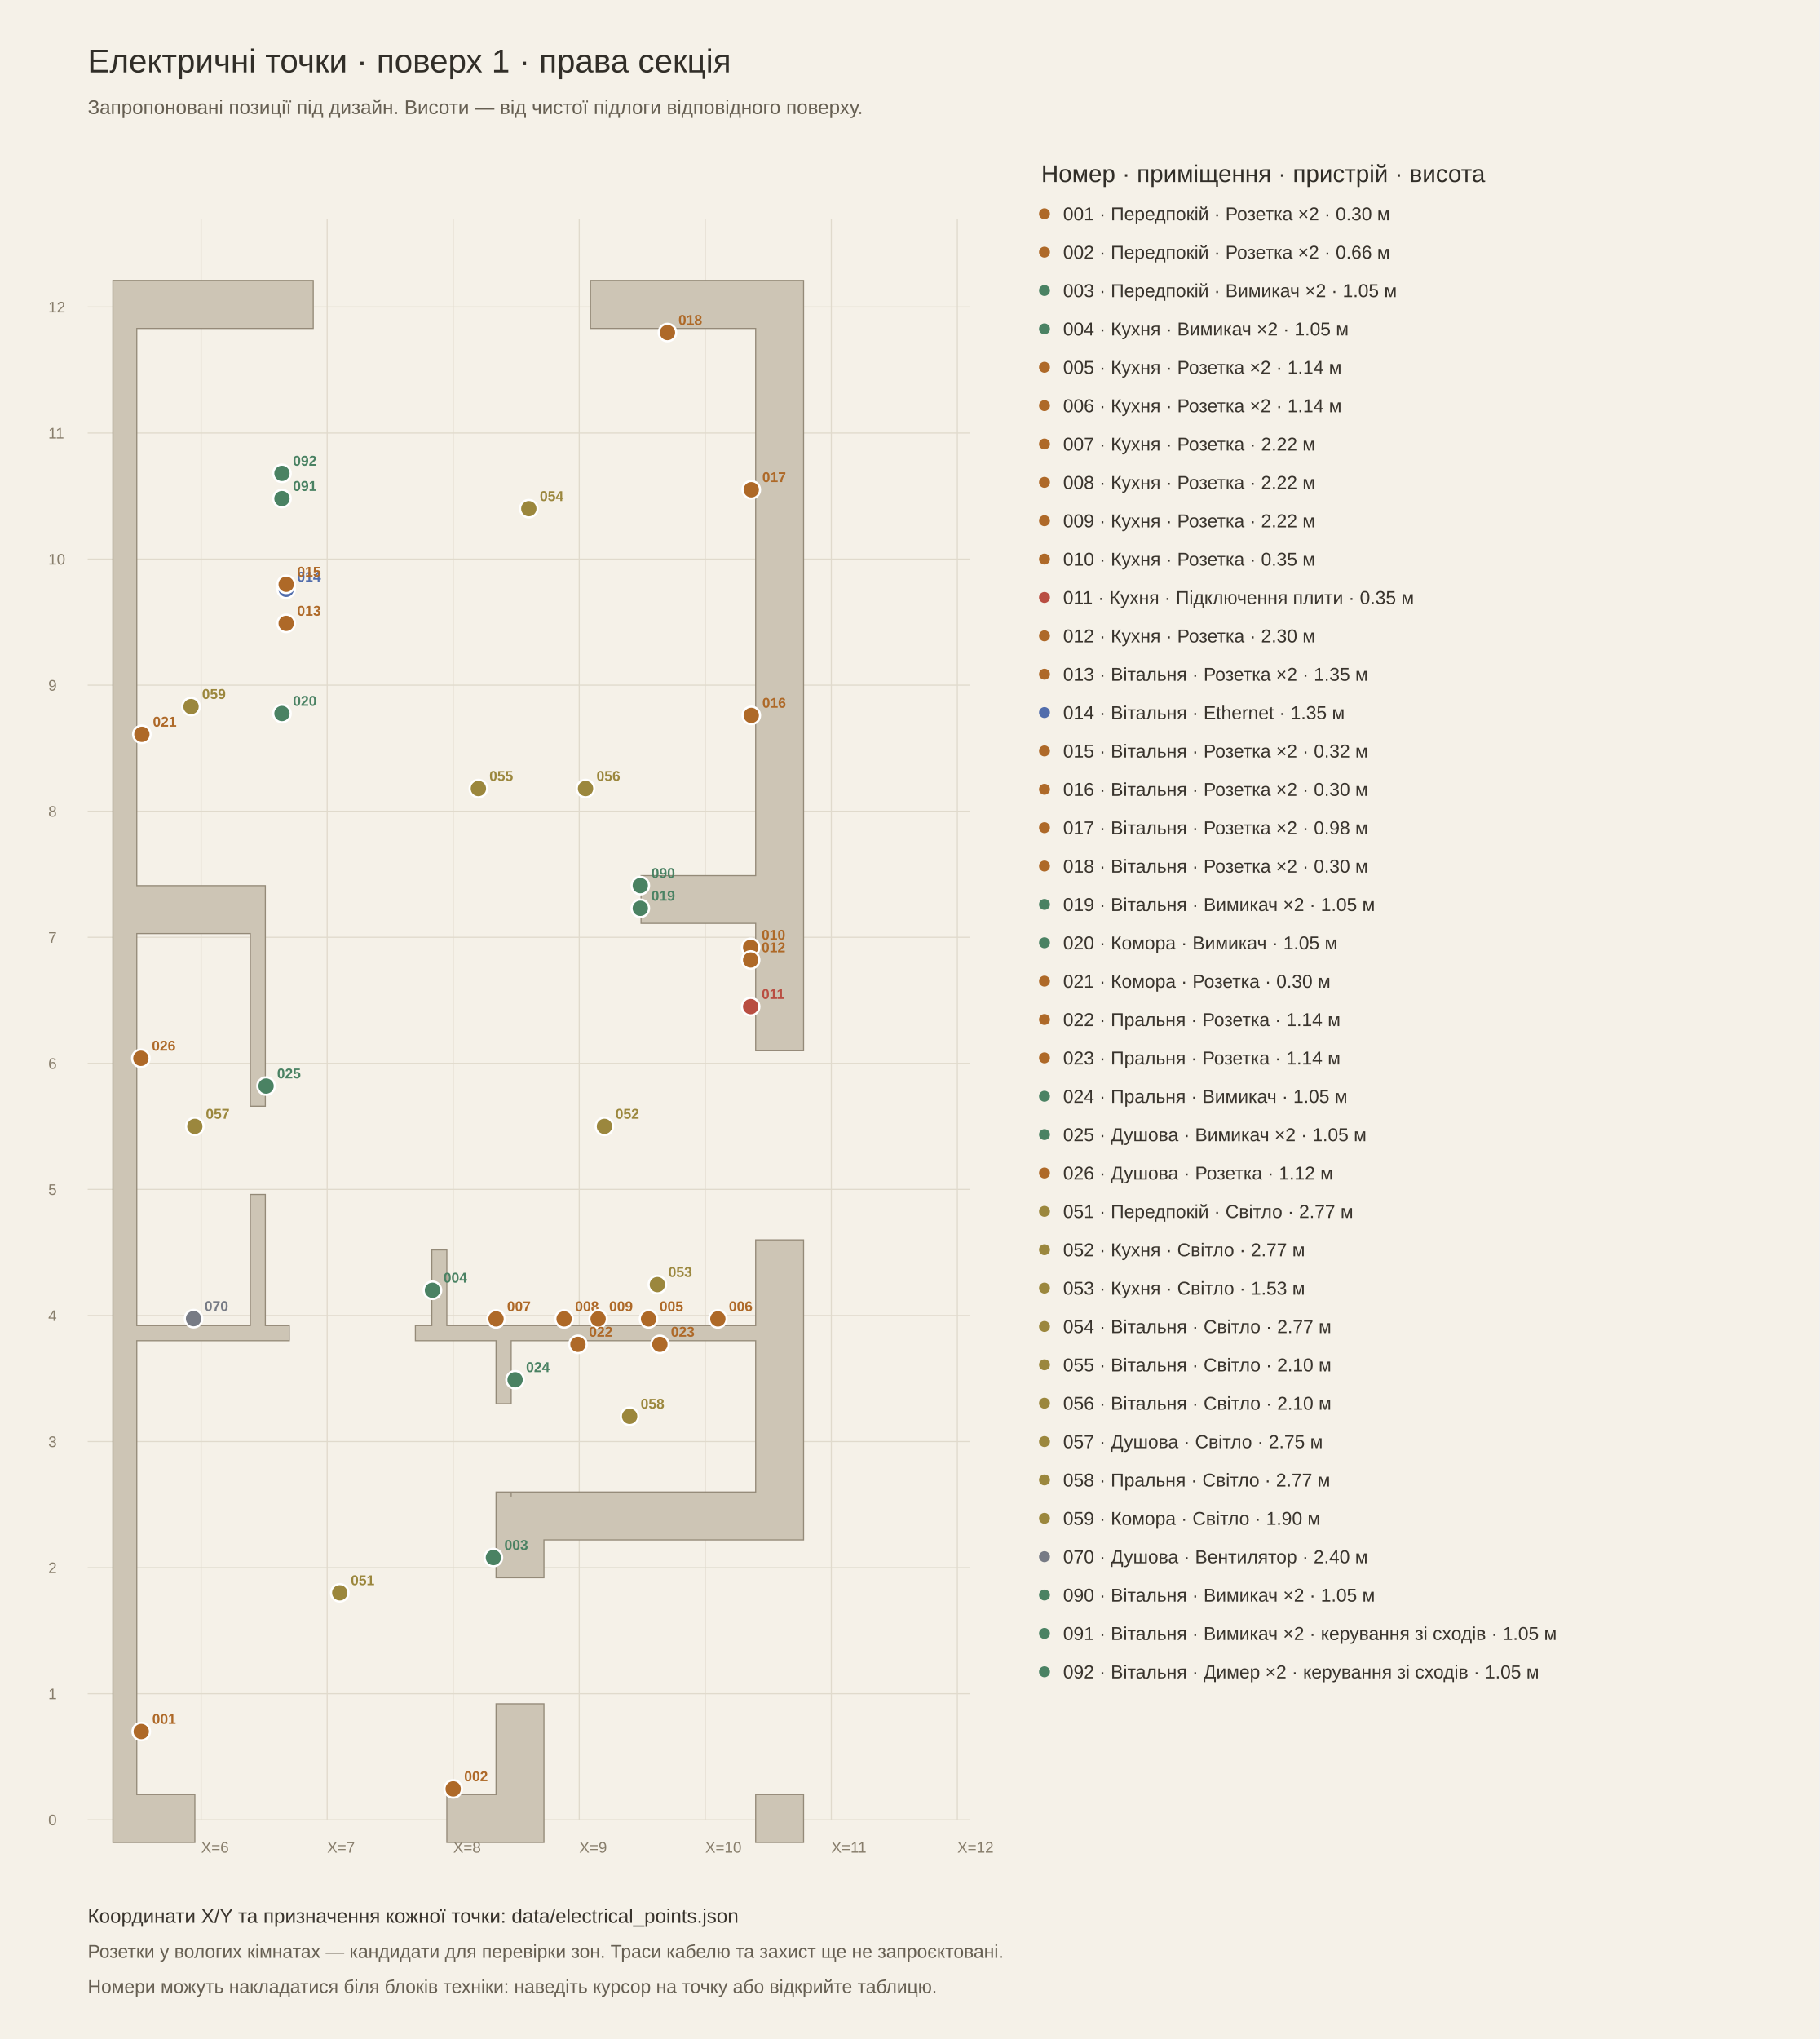
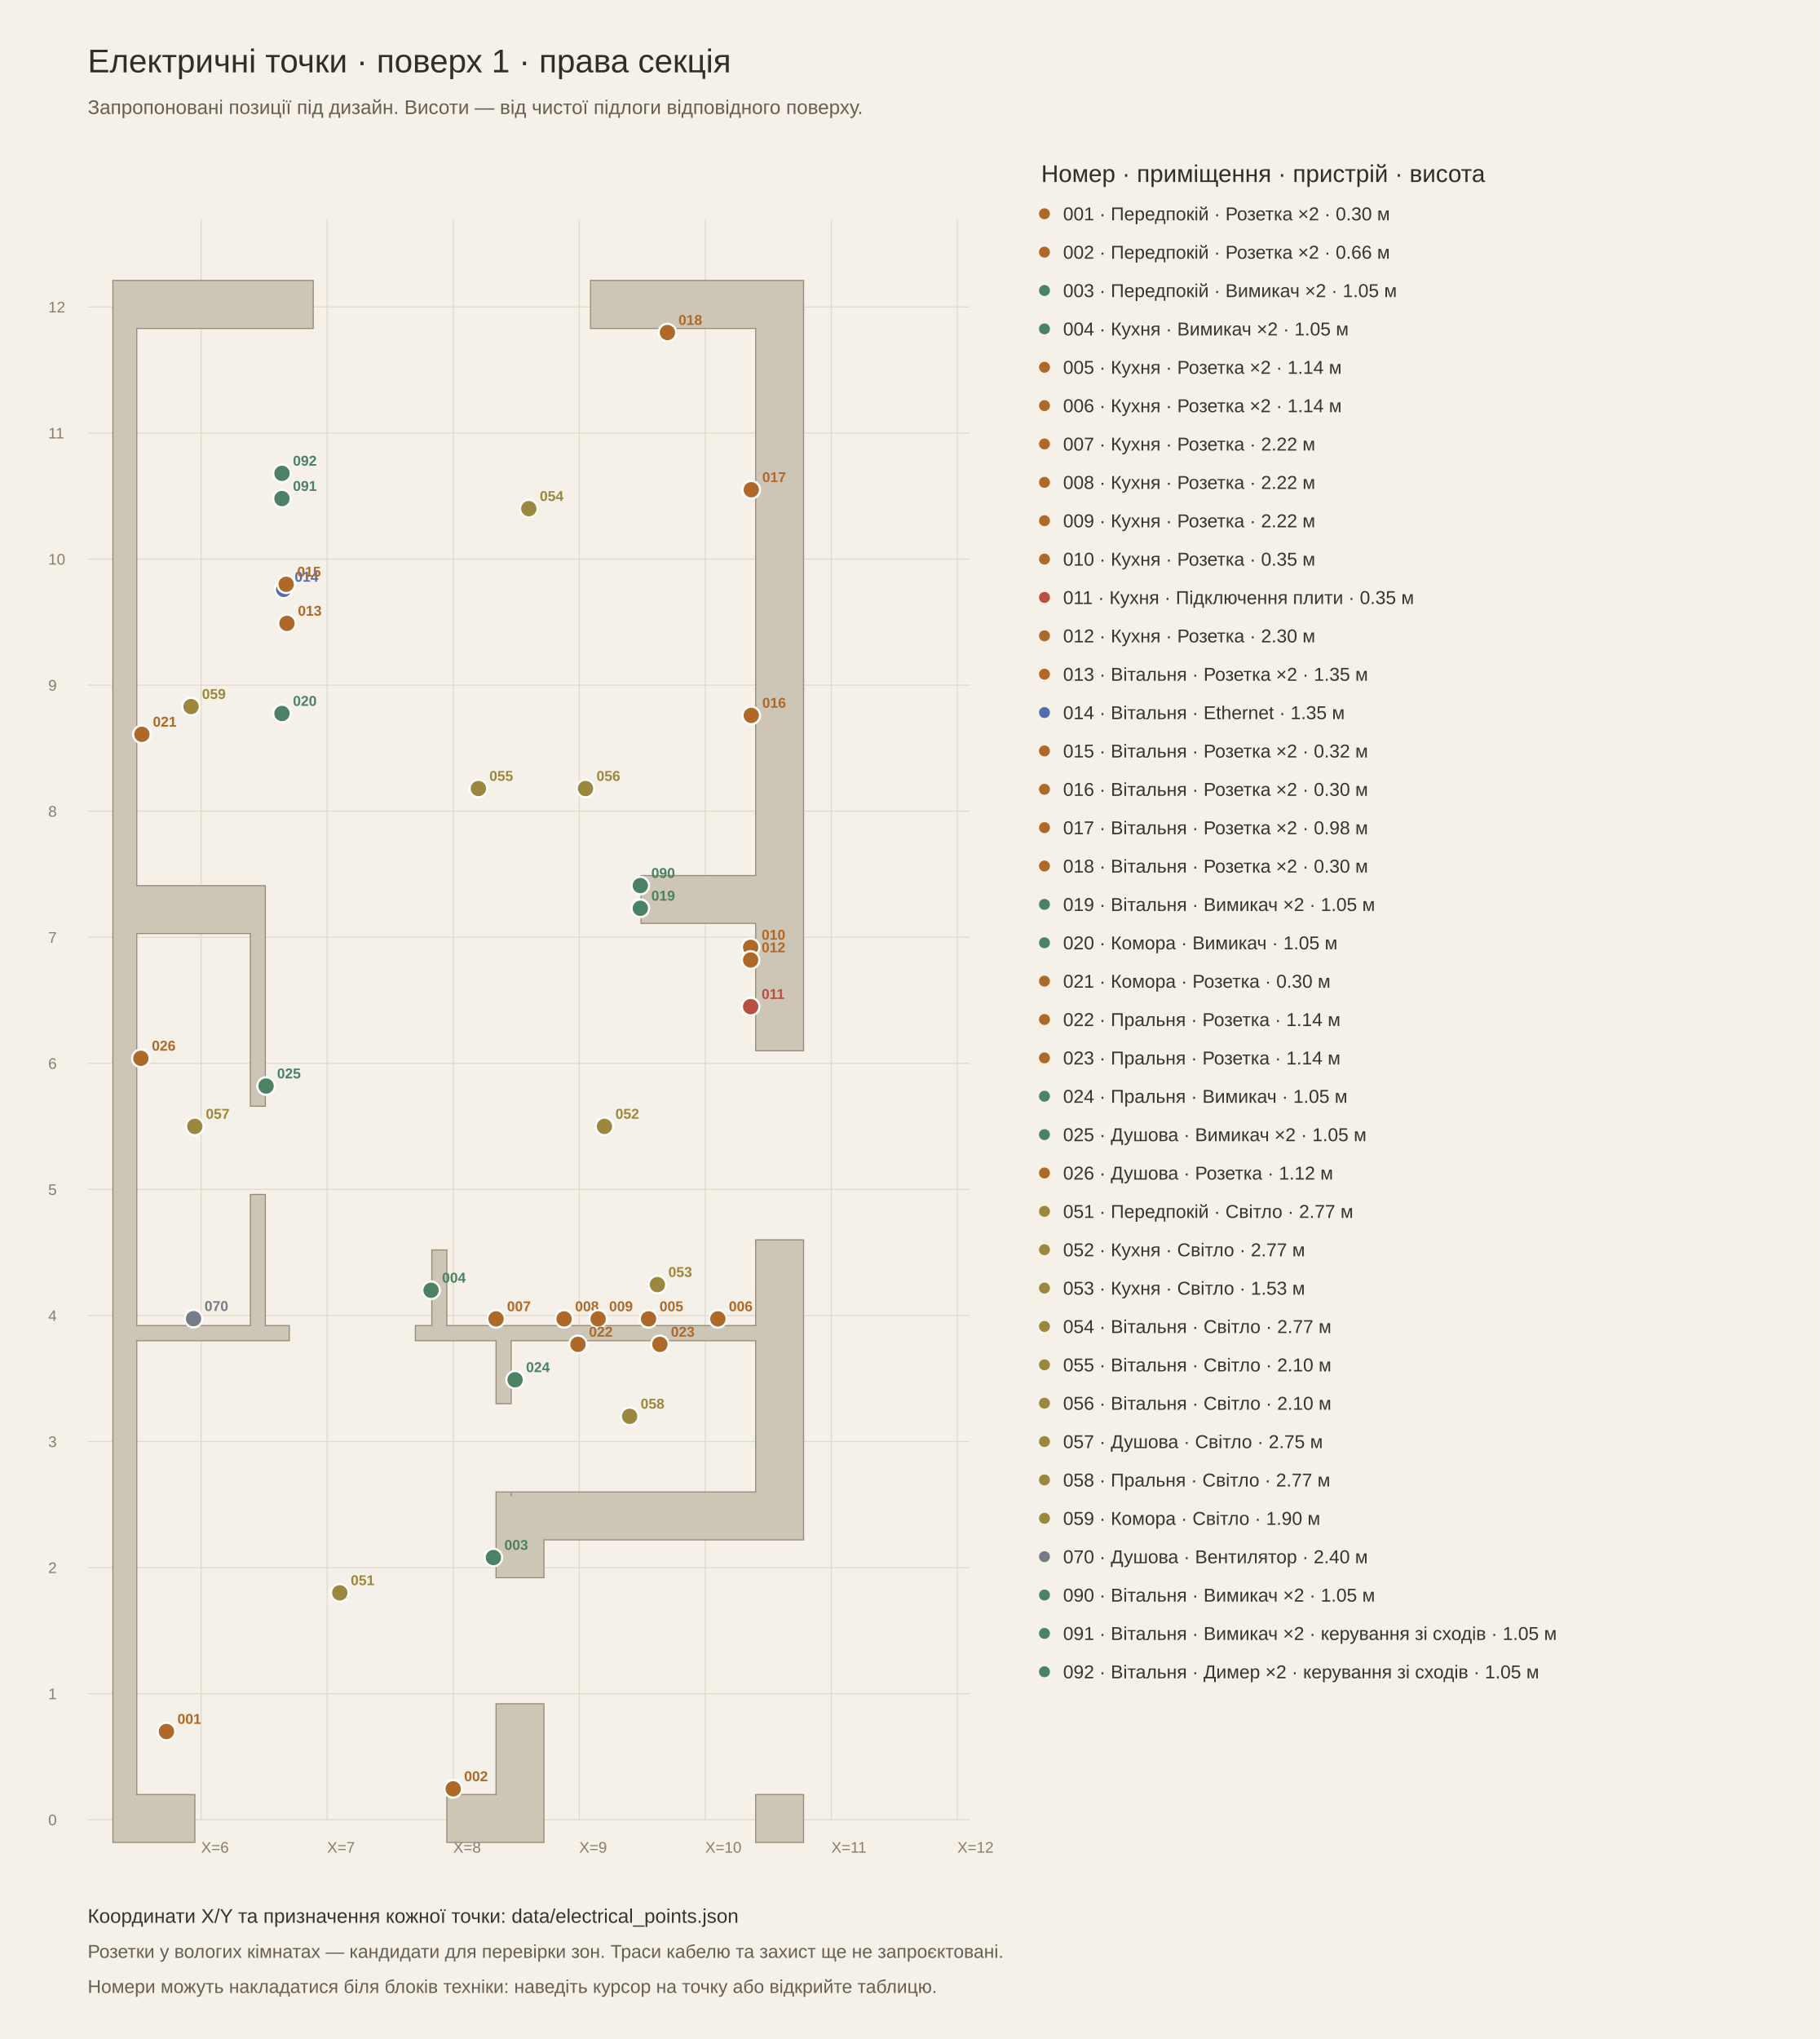
<svg xmlns="http://www.w3.org/2000/svg" width="1660" height="1860" viewBox="0 0 1660 1860">
  <rect width="1660" height="1860" fill="#f5f1e8" />
  <g font-family="Arial, sans-serif">
    <text x="80" y="66" font-size="30" fill="#312e28">Електричні точки · поверх 1 · права секція</text>
    <text x="80" y="104" font-size="18" fill="#665f52">Запропоновані позиції під дизайн. Висоти — від чистої підлоги відповідного поверху.</text>
    <path d="M80 1660 H885" stroke="#e0dacc" />
    <text x="44" y="1665" font-size="14" fill="#877d6b">0</text>
    <path d="M80 1545 H885" stroke="#e0dacc" />
    <text x="44" y="1550" font-size="14" fill="#877d6b">1</text>
    <path d="M80 1430 H885" stroke="#e0dacc" />
    <text x="44" y="1435" font-size="14" fill="#877d6b">2</text>
    <path d="M80 1315 H885" stroke="#e0dacc" />
    <text x="44" y="1320" font-size="14" fill="#877d6b">3</text>
    <path d="M80 1200 H885" stroke="#e0dacc" />
    <text x="44" y="1205" font-size="14" fill="#877d6b">4</text>
    <path d="M80 1085 H885" stroke="#e0dacc" />
    <text x="44" y="1090" font-size="14" fill="#877d6b">5</text>
    <path d="M80 970 H885" stroke="#e0dacc" />
    <text x="44" y="975" font-size="14" fill="#877d6b">6</text>
    <path d="M80 855 H885" stroke="#e0dacc" />
    <text x="44" y="860" font-size="14" fill="#877d6b">7</text>
    <path d="M80 740 H885" stroke="#e0dacc" />
    <text x="44" y="745" font-size="14" fill="#877d6b">8</text>
    <path d="M80 625 H885" stroke="#e0dacc" />
    <text x="44" y="630" font-size="14" fill="#877d6b">9</text>
    <path d="M80 510 H885" stroke="#e0dacc" />
    <text x="44" y="515" font-size="14" fill="#877d6b">10</text>
    <path d="M80 395 H885" stroke="#e0dacc" />
    <text x="44" y="400" font-size="14" fill="#877d6b">11</text>
    <path d="M80 280 H885" stroke="#e0dacc" />
    <text x="44" y="285" font-size="14" fill="#877d6b">12</text>
    <path d="M183.5 200 V1660" stroke="#e0dacc" />
    <text x="183.5" y="1690" font-size="14" fill="#877d6b">X=6</text>
    <path d="M298.5 200 V1660" stroke="#e0dacc" />
    <text x="298.5" y="1690" font-size="14" fill="#877d6b">X=7</text>
    <path d="M413.5 200 V1660" stroke="#e0dacc" />
    <text x="413.5" y="1690" font-size="14" fill="#877d6b">X=8</text>
    <path d="M528.5 200 V1660" stroke="#e0dacc" />
    <text x="528.5" y="1690" font-size="14" fill="#877d6b">X=9</text>
    <path d="M643.5 200 V1660" stroke="#e0dacc" />
    <text x="643.5" y="1690" font-size="14" fill="#877d6b">X=10</text>
    <path d="M758.5 200 V1660" stroke="#e0dacc" />
    <text x="758.5" y="1690" font-size="14" fill="#877d6b">X=11</text>
    <path d="M873.5 200 V1660" stroke="#e0dacc" />
    <text x="873.5" y="1690" font-size="14" fill="#877d6b">X=12</text>
    <polygon points="103.0,1680.7 124.8,1680.7 177.8,1680.7 177.8,1637.0 124.8,1637.0 124.8,1223.0 259.7,1223.0 264.0,1223.0 264.0,1209.8 264.0,1209.2 259.7,1209.2 242.1,1209.2 242.1,1093.9 242.1,1089.6 241.6,1089.6 228.4,1089.6 228.4,1093.9 228.4,1209.2 124.8,1209.2 124.8,851.6 228.4,851.6 228.4,1004.8 228.4,1009.1 241.6,1009.1 242.1,1009.1 242.1,1004.8 242.1,807.9 124.8,807.9 124.8,299.6 281.5,299.6 285.8,299.6 285.8,270.8 285.8,257.6 285.8,255.8 281.5,255.8 124.8,255.8 103.0,255.8" fill="#cdc5b5" stroke="#948a78" stroke-width="1" />
    <polygon points="689.5,958.5 733.2,958.5 733.2,255.8 538.8,255.8 538.8,299.6 689.5,299.6 689.5,798.7 584.9,798.7 584.9,842.3 689.5,842.3" fill="#cdc5b5" stroke="#948a78" stroke-width="1" />
    <polygon points="689.5,1131.0 689.5,1209.2 407.7,1209.2 407.7,1140.2 394.0,1140.2 394.0,1209.2 383.2,1209.2 379.0,1209.2 379.0,1209.8 379.0,1223.0 383.2,1223.0 452.6,1223.0 452.6,1276.2 452.6,1280.5 465.8,1280.5 466.4,1280.5 466.4,1276.2 466.4,1223.0 689.5,1223.0 689.5,1361.0 466.4,1361.0 466.4,1365.2 466.4,1361.0 465.8,1361.0 452.6,1361.0 452.6,1365.2 452.6,1434.9 452.6,1439.2 483.1,1439.2 496.3,1439.2 496.3,1434.9 496.3,1404.7 733.2,1404.7 733.2,1131.0" fill="#cdc5b5" stroke="#948a78" stroke-width="1" />
    <polygon points="407.7,1680.7 496.3,1680.7 496.3,1558.5 496.3,1554.2 483.1,1554.2 452.6,1554.2 452.6,1558.5 452.6,1637.0 407.7,1637.0" fill="#cdc5b5" stroke="#948a78" stroke-width="1" />
    <polygon points="689.5,1680.7 733.2,1680.7 733.2,1637.0 689.5,1637.0" fill="#cdc5b5" stroke="#948a78" stroke-width="1" />
-     <circle cx="128.875" cy="1579.5" r="8" fill="#ae6928" stroke="#fff" stroke-width="2" />
-     <text x="138.875" y="1572.5" font-size="13" font-weight="bold" fill="#ae6928">001</text>
+     <circle cx="151.875" cy="1579.5" r="8" fill="#ae6928" stroke="#fff" stroke-width="2" />
+     <text x="161.875" y="1572.5" font-size="13" font-weight="bold" fill="#ae6928">001</text>
    <circle cx="413.5" cy="1631.825" r="8" fill="#ae6928" stroke="#fff" stroke-width="2" />
    <text x="423.5" y="1624.825" font-size="13" font-weight="bold" fill="#ae6928">002</text>
    <circle cx="450.185" cy="1420.8" r="8" fill="#4a8263" stroke="#fff" stroke-width="2" />
    <text x="460.185" y="1413.8" font-size="13" font-weight="bold" fill="#4a8263">003</text>
-     <circle cx="394.582" cy="1177" r="8" fill="#4a8263" stroke="#fff" stroke-width="2" />
-     <text x="404.582" y="1170" font-size="13" font-weight="bold" fill="#4a8263">004</text>
+     <circle cx="393.317" cy="1177" r="8" fill="#4a8263" stroke="#fff" stroke-width="2" />
+     <text x="403.317" y="1170" font-size="13" font-weight="bold" fill="#4a8263">004</text>
    <circle cx="591.75" cy="1203.105" r="8" fill="#ae6928" stroke="#fff" stroke-width="2" />
    <text x="601.75" y="1196.105" font-size="13" font-weight="bold" fill="#ae6928">005</text>
    <circle cx="655.0" cy="1203.105" r="8" fill="#ae6928" stroke="#fff" stroke-width="2" />
    <text x="665.0" y="1196.105" font-size="13" font-weight="bold" fill="#ae6928">006</text>
    <circle cx="452.6" cy="1203.105" r="8" fill="#ae6928" stroke="#fff" stroke-width="2" />
    <text x="462.6" y="1196.105" font-size="13" font-weight="bold" fill="#ae6928">007</text>
    <circle cx="514.7" cy="1203.105" r="8" fill="#ae6928" stroke="#fff" stroke-width="2" />
    <text x="524.7" y="1196.105" font-size="13" font-weight="bold" fill="#ae6928">008</text>
    <circle cx="545.75" cy="1203.105" r="8" fill="#ae6928" stroke="#fff" stroke-width="2" />
    <text x="555.75" y="1196.105" font-size="13" font-weight="bold" fill="#ae6928">009</text>
    <circle cx="684.9" cy="864.2" r="8" fill="#ae6928" stroke="#fff" stroke-width="2" />
    <text x="694.9" y="857.2" font-size="13" font-weight="bold" fill="#ae6928">010</text>
    <circle cx="684.9" cy="918.25" r="8" fill="#b94e42" stroke="#fff" stroke-width="2" />
    <text x="694.9" y="911.25" font-size="13" font-weight="bold" fill="#b94e42">011</text>
    <circle cx="684.9" cy="875.7" r="8" fill="#ae6928" stroke="#fff" stroke-width="2" />
    <text x="694.9" y="868.7" font-size="13" font-weight="bold" fill="#ae6928">012</text>
-     <circle cx="261.125" cy="568.65" r="8" fill="#ae6928" stroke="#fff" stroke-width="2" />
-     <text x="271.125" y="561.65" font-size="13" font-weight="bold" fill="#ae6928">013</text>
-     <circle cx="261.125" cy="537.6" r="8" fill="#516dac" stroke="#fff" stroke-width="2" />
-     <text x="271.125" y="530.6" font-size="13" font-weight="bold" fill="#516dac">014</text>
+     <circle cx="261.815" cy="568.65" r="8" fill="#ae6928" stroke="#fff" stroke-width="2" />
+     <text x="271.815" y="561.65" font-size="13" font-weight="bold" fill="#ae6928">013</text>
+     <circle cx="258.871" cy="537.6" r="8" fill="#516dac" stroke="#fff" stroke-width="2" />
+     <text x="268.871" y="530.6" font-size="13" font-weight="bold" fill="#516dac">014</text>
    <circle cx="261.125" cy="533.0" r="8" fill="#ae6928" stroke="#fff" stroke-width="2" />
    <text x="271.125" y="526.0" font-size="13" font-weight="bold" fill="#ae6928">015</text>
    <circle cx="685.475" cy="652.6" r="8" fill="#ae6928" stroke="#fff" stroke-width="2" />
    <text x="695.475" y="645.6" font-size="13" font-weight="bold" fill="#ae6928">016</text>
    <circle cx="685.475" cy="446.75" r="8" fill="#ae6928" stroke="#fff" stroke-width="2" />
    <text x="695.475" y="439.75" font-size="13" font-weight="bold" fill="#ae6928">017</text>
    <circle cx="609.0" cy="303.345" r="8" fill="#ae6928" stroke="#fff" stroke-width="2" />
    <text x="619.0" y="296.345" font-size="13" font-weight="bold" fill="#ae6928">018</text>
    <circle cx="584.24" cy="828.55" r="8" fill="#4a8263" stroke="#fff" stroke-width="2" />
    <text x="594.24" y="821.55" font-size="13" font-weight="bold" fill="#4a8263">019</text>
    <circle cx="257.272" cy="650.875" r="8" fill="#4a8263" stroke="#fff" stroke-width="2" />
    <text x="267.272" y="643.875" font-size="13" font-weight="bold" fill="#4a8263">020</text>
    <circle cx="129.45" cy="669.85" r="8" fill="#ae6928" stroke="#fff" stroke-width="2" />
    <text x="139.45" y="662.85" font-size="13" font-weight="bold" fill="#ae6928">021</text>
    <circle cx="527.35" cy="1226.335" r="8" fill="#ae6928" stroke="#fff" stroke-width="2" />
    <text x="537.35" y="1219.335" font-size="13" font-weight="bold" fill="#ae6928">022</text>
    <circle cx="602.1" cy="1226.335" r="8" fill="#ae6928" stroke="#fff" stroke-width="2" />
    <text x="612.1" y="1219.335" font-size="13" font-weight="bold" fill="#ae6928">023</text>
    <circle cx="469.965" cy="1258.65" r="8" fill="#4a8263" stroke="#fff" stroke-width="2" />
    <text x="479.965" y="1251.65" font-size="13" font-weight="bold" fill="#4a8263">024</text>
    <circle cx="242.776" cy="990.7" r="8" fill="#4a8263" stroke="#fff" stroke-width="2" />
    <text x="252.776" y="983.7" font-size="13" font-weight="bold" fill="#4a8263">025</text>
    <circle cx="128.53" cy="965.4" r="8" fill="#ae6928" stroke="#fff" stroke-width="2" />
    <text x="138.53" y="958.4" font-size="13" font-weight="bold" fill="#ae6928">026</text>
    <circle cx="310.0" cy="1453.0" r="8" fill="#9b873d" stroke="#fff" stroke-width="2" />
    <text x="320.0" y="1446.0" font-size="13" font-weight="bold" fill="#9b873d">051</text>
    <circle cx="551.5" cy="1027.5" r="8" fill="#9b873d" stroke="#fff" stroke-width="2" />
    <text x="561.5" y="1020.5" font-size="13" font-weight="bold" fill="#9b873d">052</text>
    <circle cx="599.8" cy="1171.825" r="8" fill="#9b873d" stroke="#fff" stroke-width="2" />
    <text x="609.8" y="1164.825" font-size="13" font-weight="bold" fill="#9b873d">053</text>
    <circle cx="482.5" cy="464.0" r="8" fill="#9b873d" stroke="#fff" stroke-width="2" />
    <text x="492.5" y="457.0" font-size="13" font-weight="bold" fill="#9b873d">054</text>
    <circle cx="436.5" cy="719.3" r="8" fill="#9b873d" stroke="#fff" stroke-width="2" />
    <text x="446.5" y="712.3" font-size="13" font-weight="bold" fill="#9b873d">055</text>
    <circle cx="534.25" cy="719.3" r="8" fill="#9b873d" stroke="#fff" stroke-width="2" />
    <text x="544.25" y="712.3" font-size="13" font-weight="bold" fill="#9b873d">056</text>
    <circle cx="177.75" cy="1027.5" r="8" fill="#9b873d" stroke="#fff" stroke-width="2" />
    <text x="187.75" y="1020.5" font-size="13" font-weight="bold" fill="#9b873d">057</text>
    <circle cx="574.5" cy="1292.0" r="8" fill="#9b873d" stroke="#fff" stroke-width="2" />
    <text x="584.5" y="1285.0" font-size="13" font-weight="bold" fill="#9b873d">058</text>
    <circle cx="174.3" cy="644.55" r="8" fill="#9b873d" stroke="#fff" stroke-width="2" />
    <text x="184.3" y="637.55" font-size="13" font-weight="bold" fill="#9b873d">059</text>
    <circle cx="176.6" cy="1202.875" r="8" fill="#777b85" stroke="#fff" stroke-width="2" />
    <text x="186.6" y="1195.875" font-size="13" font-weight="bold" fill="#777b85">070</text>
    <text x="950" y="166" font-size="22" fill="#312e28">Номер · приміщення · пристрій · висота</text>
    <circle cx="584.24" cy="807.85" r="8" fill="#4a8263" stroke="#fff" stroke-width="2" />
    <text x="594.24" y="800.85" font-size="13" font-weight="bold" fill="#4a8263">090</text>
    <circle cx="257.272" cy="454.8" r="8" fill="#4a8263" stroke="#fff" stroke-width="2" />
    <text x="267.272" y="447.8" font-size="13" font-weight="bold" fill="#4a8263">091</text>
    <circle cx="257.272" cy="431.8" r="8" fill="#4a8263" stroke="#fff" stroke-width="2" />
    <text x="267.272" y="424.8" font-size="13" font-weight="bold" fill="#4a8263">092</text>
    <circle cx="953" cy="195" r="5" fill="#ae6928" />
    <text x="970" y="201" font-size="17" fill="#39342d">001 · Передпокій · Розетка ×2 · 0.30 м</text>
    <circle cx="953" cy="230" r="5" fill="#ae6928" />
    <text x="970" y="236" font-size="17" fill="#39342d">002 · Передпокій · Розетка ×2 · 0.66 м</text>
    <circle cx="953" cy="265" r="5" fill="#4a8263" />
    <text x="970" y="271" font-size="17" fill="#39342d">003 · Передпокій · Вимикач ×2 · 1.05 м</text>
    <circle cx="953" cy="300" r="5" fill="#4a8263" />
    <text x="970" y="306" font-size="17" fill="#39342d">004 · Кухня · Вимикач ×2 · 1.05 м</text>
    <circle cx="953" cy="335" r="5" fill="#ae6928" />
    <text x="970" y="341" font-size="17" fill="#39342d">005 · Кухня · Розетка ×2 · 1.14 м</text>
    <circle cx="953" cy="370" r="5" fill="#ae6928" />
    <text x="970" y="376" font-size="17" fill="#39342d">006 · Кухня · Розетка ×2 · 1.14 м</text>
    <circle cx="953" cy="405" r="5" fill="#ae6928" />
    <text x="970" y="411" font-size="17" fill="#39342d">007 · Кухня · Розетка · 2.22 м</text>
    <circle cx="953" cy="440" r="5" fill="#ae6928" />
    <text x="970" y="446" font-size="17" fill="#39342d">008 · Кухня · Розетка · 2.22 м</text>
    <circle cx="953" cy="475" r="5" fill="#ae6928" />
    <text x="970" y="481" font-size="17" fill="#39342d">009 · Кухня · Розетка · 2.22 м</text>
    <circle cx="953" cy="510" r="5" fill="#ae6928" />
    <text x="970" y="516" font-size="17" fill="#39342d">010 · Кухня · Розетка · 0.35 м</text>
    <circle cx="953" cy="545" r="5" fill="#b94e42" />
    <text x="970" y="551" font-size="17" fill="#39342d">011 · Кухня · Підключення плити · 0.35 м</text>
    <circle cx="953" cy="580" r="5" fill="#ae6928" />
    <text x="970" y="586" font-size="17" fill="#39342d">012 · Кухня · Розетка · 2.30 м</text>
    <circle cx="953" cy="615" r="5" fill="#ae6928" />
    <text x="970" y="621" font-size="17" fill="#39342d">013 · Вітальня · Розетка ×2 · 1.35 м</text>
    <circle cx="953" cy="650" r="5" fill="#516dac" />
    <text x="970" y="656" font-size="17" fill="#39342d">014 · Вітальня · Ethernet · 1.35 м</text>
    <circle cx="953" cy="685" r="5" fill="#ae6928" />
    <text x="970" y="691" font-size="17" fill="#39342d">015 · Вітальня · Розетка ×2 · 0.32 м</text>
    <circle cx="953" cy="720" r="5" fill="#ae6928" />
    <text x="970" y="726" font-size="17" fill="#39342d">016 · Вітальня · Розетка ×2 · 0.30 м</text>
    <circle cx="953" cy="755" r="5" fill="#ae6928" />
    <text x="970" y="761" font-size="17" fill="#39342d">017 · Вітальня · Розетка ×2 · 0.98 м</text>
    <circle cx="953" cy="790" r="5" fill="#ae6928" />
    <text x="970" y="796" font-size="17" fill="#39342d">018 · Вітальня · Розетка ×2 · 0.30 м</text>
    <circle cx="953" cy="825" r="5" fill="#4a8263" />
    <text x="970" y="831" font-size="17" fill="#39342d">019 · Вітальня · Вимикач ×2 · 1.05 м</text>
    <circle cx="953" cy="860" r="5" fill="#4a8263" />
    <text x="970" y="866" font-size="17" fill="#39342d">020 · Комора · Вимикач · 1.05 м</text>
    <circle cx="953" cy="895" r="5" fill="#ae6928" />
    <text x="970" y="901" font-size="17" fill="#39342d">021 · Комора · Розетка · 0.30 м</text>
    <circle cx="953" cy="930" r="5" fill="#ae6928" />
    <text x="970" y="936" font-size="17" fill="#39342d">022 · Пральня · Розетка · 1.14 м</text>
    <circle cx="953" cy="965" r="5" fill="#ae6928" />
    <text x="970" y="971" font-size="17" fill="#39342d">023 · Пральня · Розетка · 1.14 м</text>
    <circle cx="953" cy="1000" r="5" fill="#4a8263" />
    <text x="970" y="1006" font-size="17" fill="#39342d">024 · Пральня · Вимикач · 1.05 м</text>
    <circle cx="953" cy="1035" r="5" fill="#4a8263" />
    <text x="970" y="1041" font-size="17" fill="#39342d">025 · Душова · Вимикач ×2 · 1.05 м</text>
    <circle cx="953" cy="1070" r="5" fill="#ae6928" />
    <text x="970" y="1076" font-size="17" fill="#39342d">026 · Душова · Розетка · 1.12 м</text>
    <circle cx="953" cy="1105" r="5" fill="#9b873d" />
    <text x="970" y="1111" font-size="17" fill="#39342d">051 · Передпокій · Світло · 2.77 м</text>
    <circle cx="953" cy="1140" r="5" fill="#9b873d" />
    <text x="970" y="1146" font-size="17" fill="#39342d">052 · Кухня · Світло · 2.77 м</text>
    <circle cx="953" cy="1175" r="5" fill="#9b873d" />
    <text x="970" y="1181" font-size="17" fill="#39342d">053 · Кухня · Світло · 1.53 м</text>
    <circle cx="953" cy="1210" r="5" fill="#9b873d" />
    <text x="970" y="1216" font-size="17" fill="#39342d">054 · Вітальня · Світло · 2.77 м</text>
    <circle cx="953" cy="1245" r="5" fill="#9b873d" />
    <text x="970" y="1251" font-size="17" fill="#39342d">055 · Вітальня · Світло · 2.10 м</text>
    <circle cx="953" cy="1280" r="5" fill="#9b873d" />
    <text x="970" y="1286" font-size="17" fill="#39342d">056 · Вітальня · Світло · 2.10 м</text>
    <circle cx="953" cy="1315" r="5" fill="#9b873d" />
    <text x="970" y="1321" font-size="17" fill="#39342d">057 · Душова · Світло · 2.75 м</text>
    <circle cx="953" cy="1350" r="5" fill="#9b873d" />
    <text x="970" y="1356" font-size="17" fill="#39342d">058 · Пральня · Світло · 2.77 м</text>
    <circle cx="953" cy="1385" r="5" fill="#9b873d" />
    <text x="970" y="1391" font-size="17" fill="#39342d">059 · Комора · Світло · 1.90 м</text>
    <circle cx="953" cy="1420" r="5" fill="#777b85" />
    <text x="970" y="1426" font-size="17" fill="#39342d">070 · Душова · Вентилятор · 2.40 м</text>
    <circle cx="953" cy="1455" r="5" fill="#4a8263" />
    <text x="970" y="1461" font-size="17" fill="#39342d">090 · Вітальня · Вимикач ×2 · 1.05 м</text>
    <circle cx="953" cy="1490" r="5" fill="#4a8263" />
    <text x="970" y="1496" font-size="17" fill="#39342d">091 · Вітальня · Вимикач ×2 · керування зі сходів · 1.05 м</text>
    <circle cx="953" cy="1525" r="5" fill="#4a8263" />
    <text x="970" y="1531" font-size="17" fill="#39342d">092 · Вітальня · Димер ×2 · керування зі сходів · 1.05 м</text>
    <text x="80" y="1754" font-size="18" fill="#39342d">Координати X/Y та призначення кожної точки: data/electrical_points.json</text>
    <text x="80" y="1786" font-size="17" fill="#665f52">Розетки у вологих кімнатах — кандидати для перевірки зон. Траси кабелю та захист ще не запроєктовані.</text>
    <text x="80" y="1818" font-size="17" fill="#665f52">Номери можуть накладатися біля блоків техніки: наведіть курсор на точку або відкрийте таблицю.</text>
  </g>
</svg>
